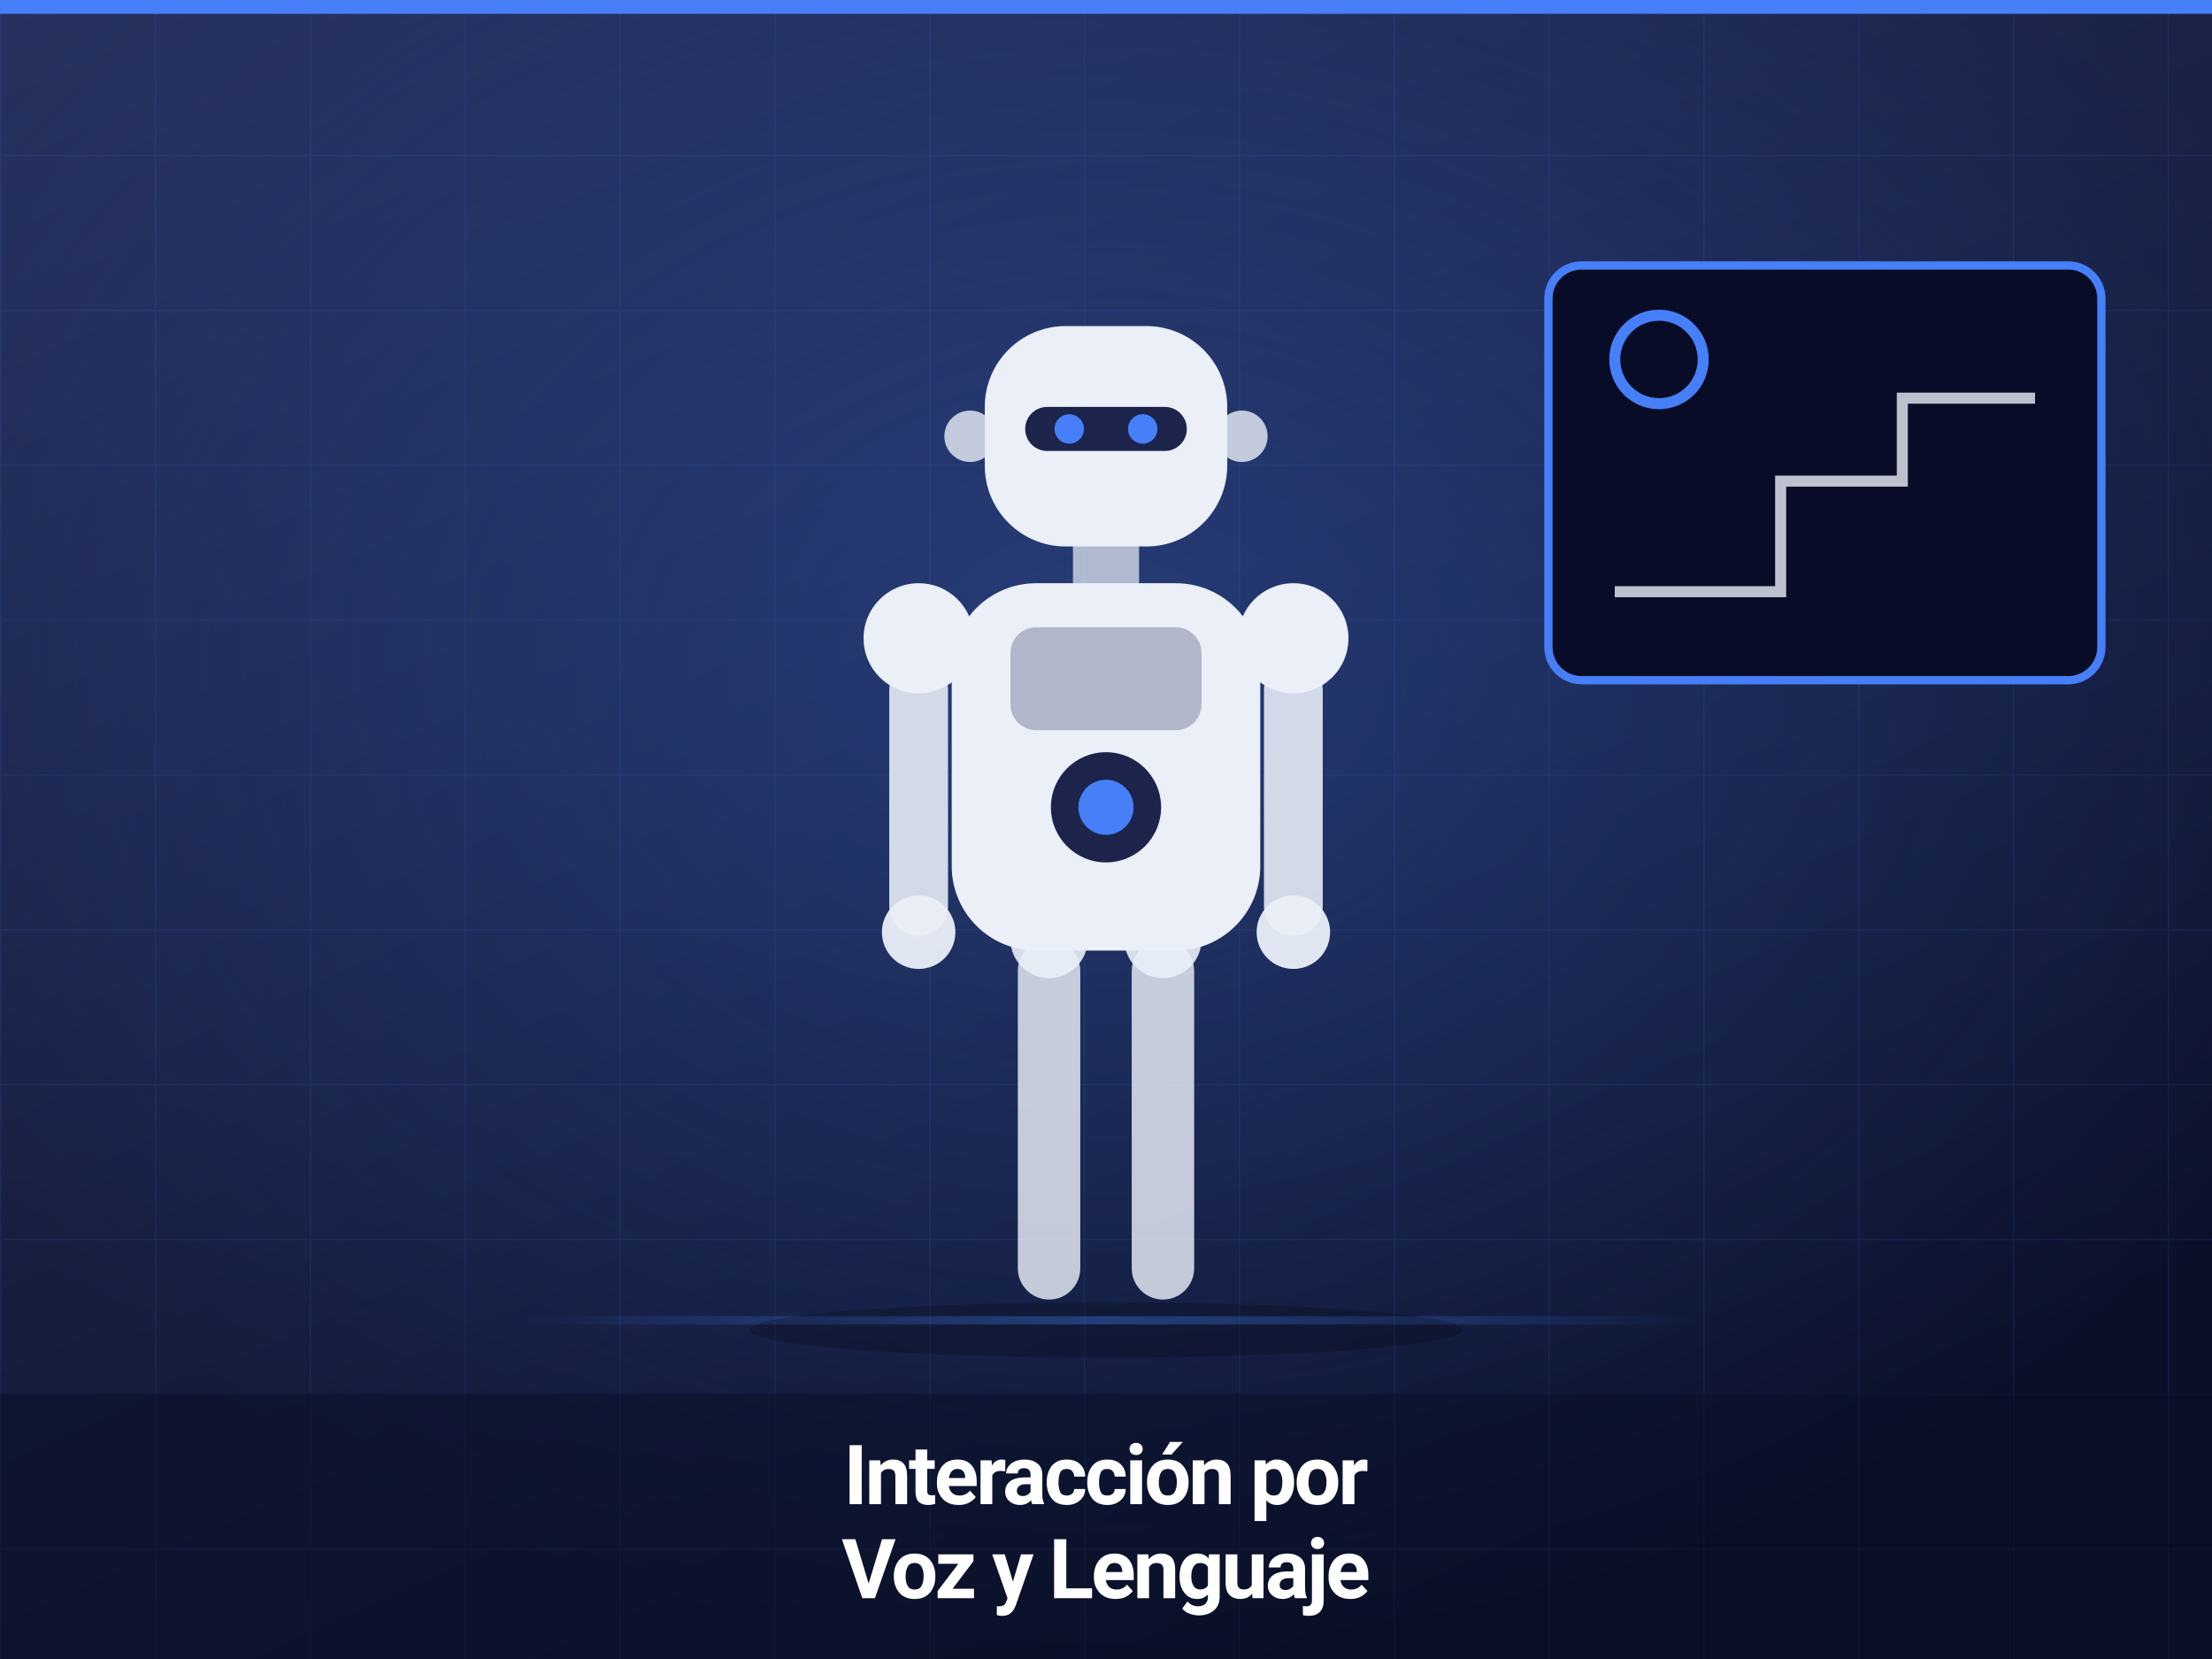
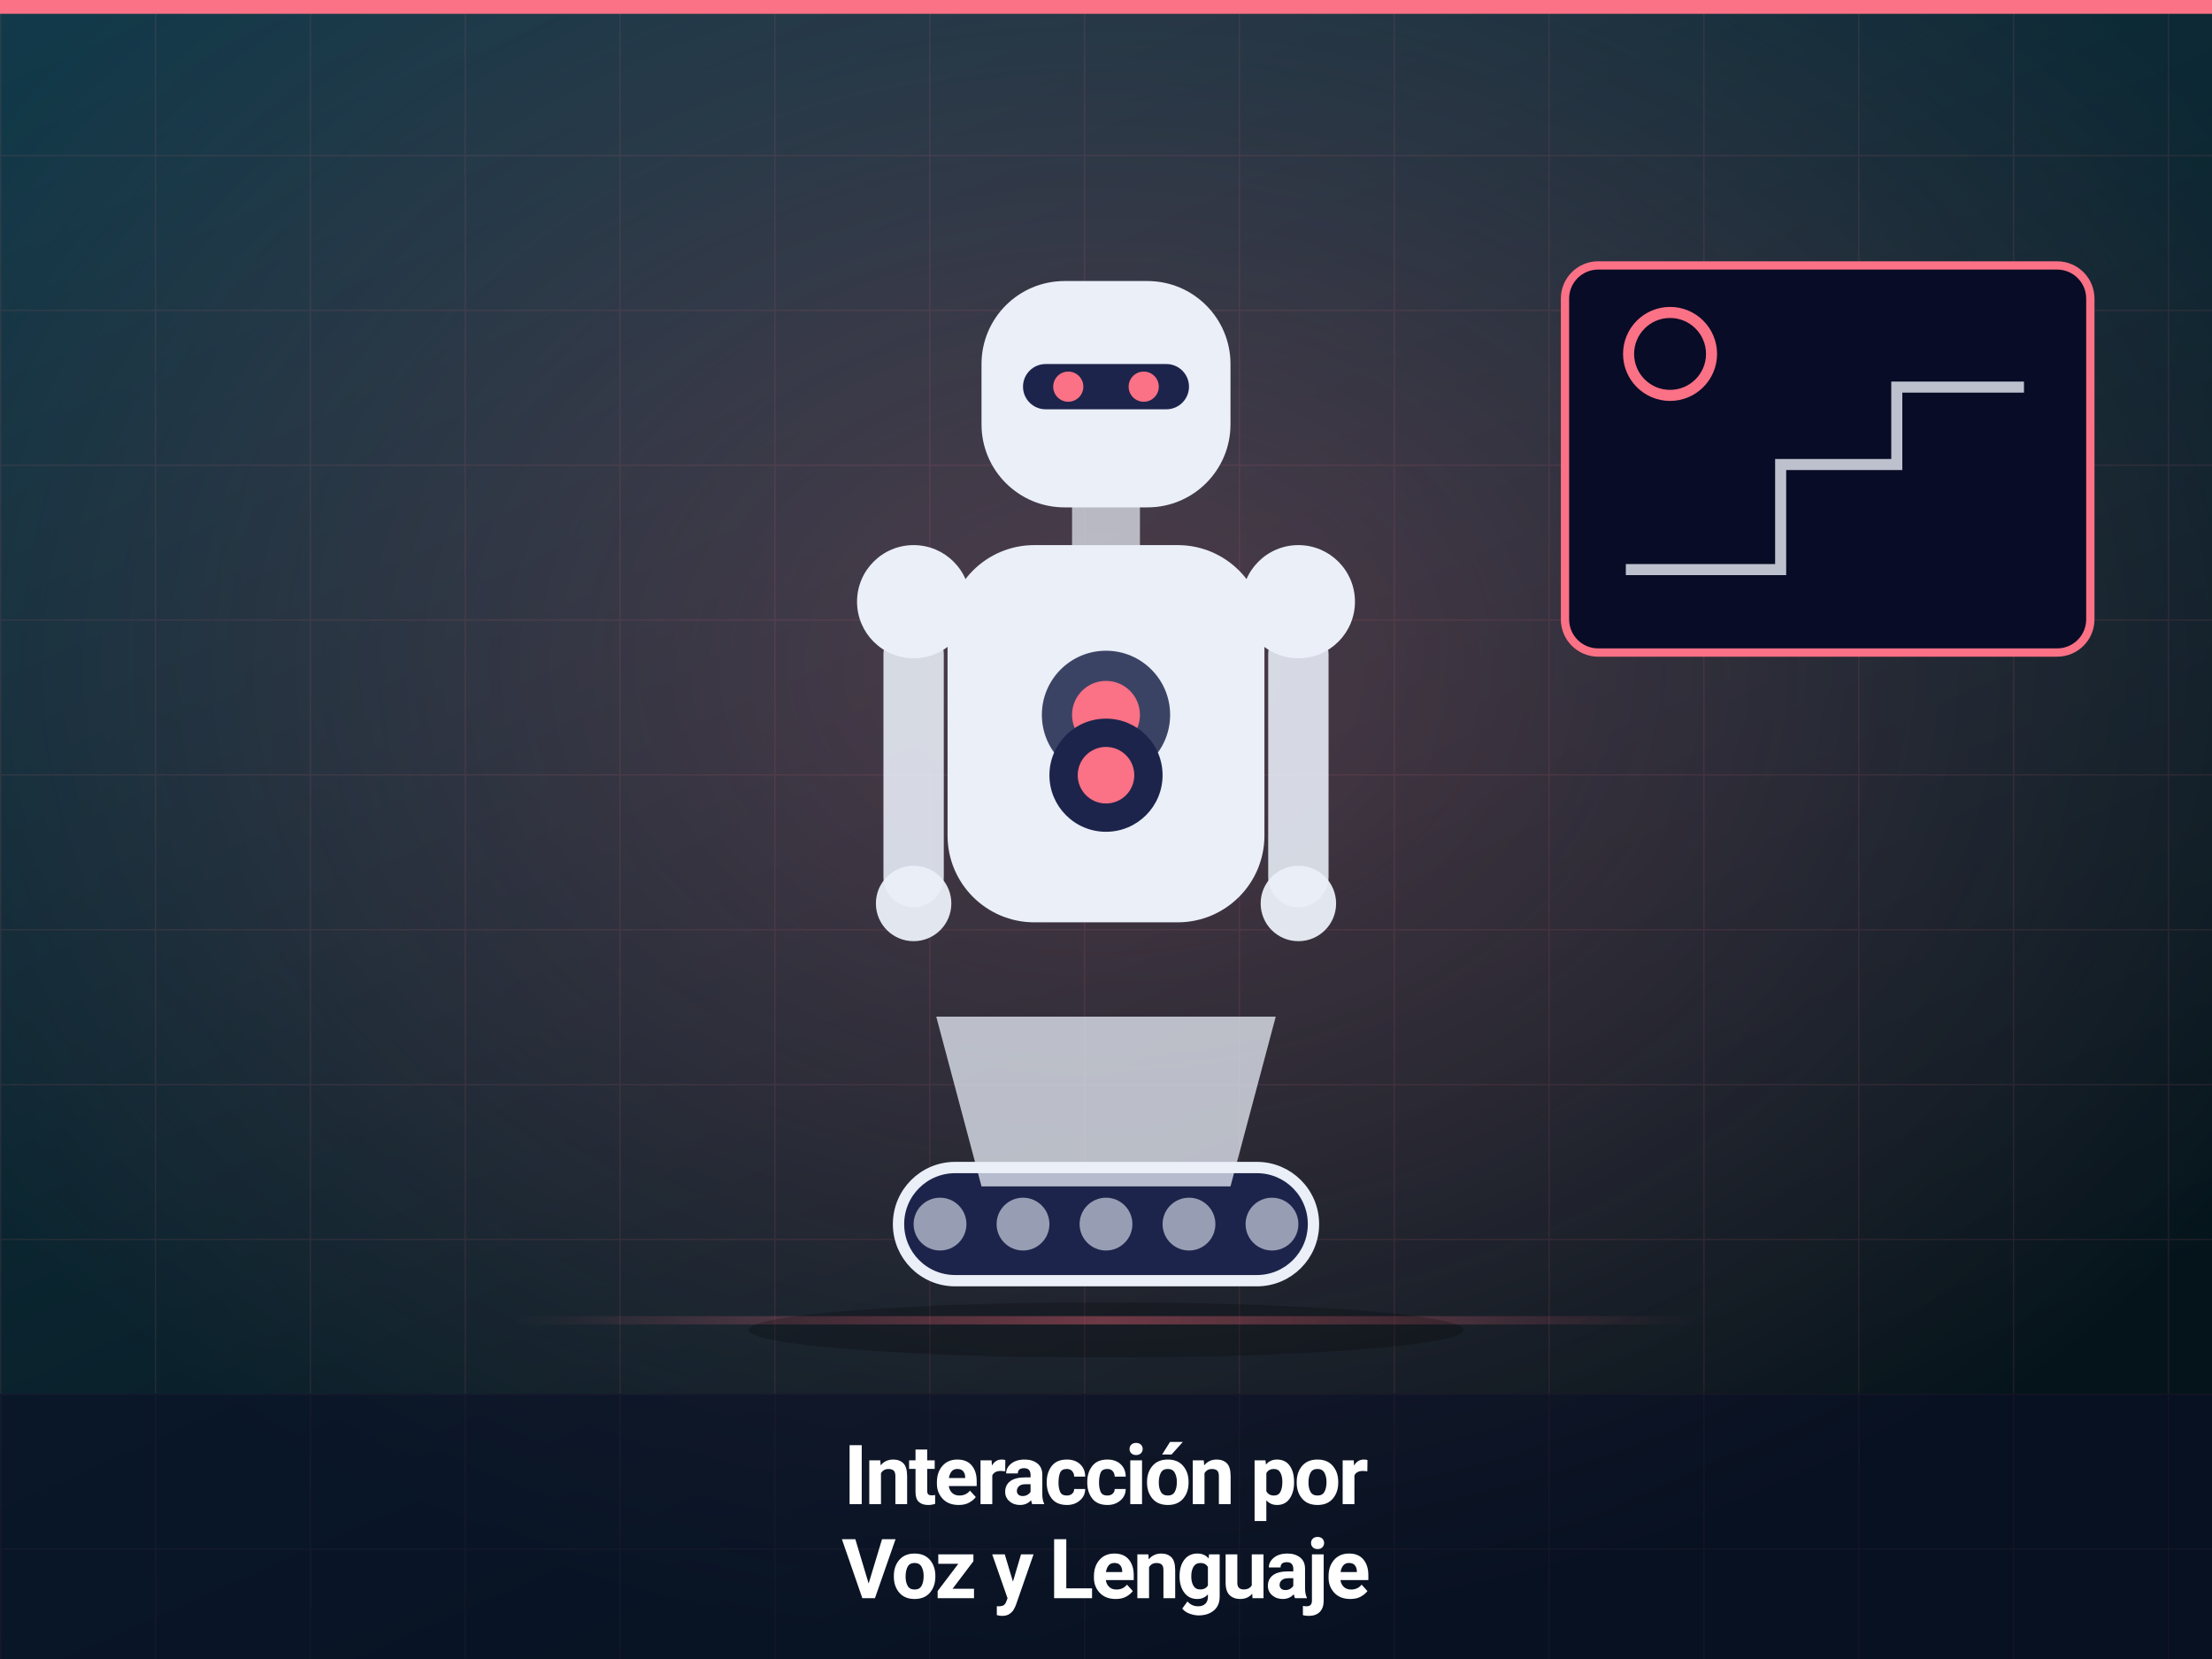
<svg xmlns="http://www.w3.org/2000/svg" viewBox="0 0 800 600" width="800" height="600">
  <defs>
    <linearGradient id="f" x1="0" y1="0" x2=".6" y2="1">
-       <stop offset="0" stop-color="#26315f" />
-       <stop offset="1" stop-color="#0b1029" />
+       <stop offset="0" stop-color="#123a4a" />
+       <stop offset="1" stop-color="#05141b" />
    </linearGradient>
    <radialGradient id="halo" cx="50%" cy="40%" r="60%">
-       <stop offset="0" stop-color="#467ff7" stop-opacity=".28" />
-       <stop offset="1" stop-color="#467ff7" stop-opacity="0" />
+       <stop offset="0" stop-color="#fb7185" stop-opacity=".28" />
+       <stop offset="1" stop-color="#fb7185" stop-opacity="0" />
    </radialGradient>
    <pattern id="rej" width="56" height="56" patternUnits="userSpaceOnUse">
-       <path d="M56 0H0V56" fill="none" stroke="#467ff7" stroke-opacity=".10" />
+       <path d="M56 0H0V56" fill="none" stroke="#fb7185" stroke-opacity=".10" />
    </pattern>
    <linearGradient id="suelo" x1="0" y1="0" x2="1" y2="0">
-       <stop offset="0" stop-color="#467ff7" stop-opacity="0" />
-       <stop offset=".5" stop-color="#467ff7" stop-opacity=".5" />
-       <stop offset="1" stop-color="#467ff7" stop-opacity="0" />
+       <stop offset="0" stop-color="#fb7185" stop-opacity="0" />
+       <stop offset=".5" stop-color="#fb7185" stop-opacity=".5" />
+       <stop offset="1" stop-color="#fb7185" stop-opacity="0" />
    </linearGradient>
  </defs>
  <rect width="800" height="600" fill="url(#f)" />
  <rect width="800" height="600" fill="url(#rej)" />
  <rect width="800" height="600" fill="url(#halo)" />
-   <rect x="0" y="0" width="800" height="5" fill="#467ff7" />
-   <rect x="560" y="96" width="200" height="150" rx="12" fill="#080c26" stroke="#467ff7" stroke-width="3" />
-   <path d="M584 214 h60 v-40 h44 v-30 h48" fill="none" stroke="#eaeff8" stroke-width="4" opacity=".8" />
-   <circle cx="600" cy="130" r="16" fill="none" stroke="#467ff7" stroke-width="4" />
-   <rect x="185.0" y="476" width="430" height="3" fill="url(#suelo)" />
-   <ellipse cx="400" cy="481" rx="129.0" ry="10" fill="#000" opacity=".22" />
+   <rect x="0" y="0" width="800" height="5" fill="#fb7185" />
+   <rect x="566" y="96" width="190" height="140" rx="12" fill="#080c26" stroke="#fb7185" stroke-width="3" />
+   <path d="M588 206 h56 v-38 h42 v-28 h46" fill="none" stroke="#eaeff8" stroke-width="4" opacity=".8" />
+   <circle cx="604" cy="128" r="15" fill="none" stroke="#fb7185" stroke-width="4" />
+   <rect x="184.5" y="476" width="431" height="3" fill="url(#suelo)" />
+   <ellipse cx="400" cy="481" rx="129.3" ry="10" fill="#000" opacity=".22" />
  <g opacity="1.0">
-     <rect x="368.114" y="339.8" width="22.586" height="130.2" rx="11.293" fill="#eaeff8" opacity=".82" />
-     <circle cx="379.407" cy="339.8" r="13.95" fill="#eaeff8" opacity=".9" />
-     <rect x="409.3" y="339.8" width="22.586" height="130.2" rx="11.293" fill="#eaeff8" opacity=".82" />
-     <circle cx="420.593" cy="339.8" r="13.95" fill="#eaeff8" opacity=".9" />
-     <rect x="344.2" y="210.929" width="111.6" height="132.857" rx="30.557" fill="#eaeff8" />
-     <rect x="365.457" y="226.871" width="69.086" height="37.2" rx="9.3" fill="#1c244b" opacity=".28" />
-     <circle cx="400" cy="291.971" r="19.929" fill="#1c244b" />
-     <circle cx="400" cy="291.971" r="9.964" fill="#467ff7" />
-     <circle cx="332.243" cy="230.857" r="19.929" fill="#eaeff8" />
-     <rect x="321.614" y="238.829" width="21.257" height="99.643" rx="10.629" fill="#eaeff8" opacity=".88" />
-     <circle cx="332.243" cy="337.143" r="13.286" fill="#eaeff8" opacity=".95" />
-     <circle cx="467.757" cy="230.857" r="19.929" fill="#eaeff8" />
-     <rect x="457.129" y="238.829" width="21.257" height="99.643" rx="10.629" fill="#eaeff8" opacity=".88" />
-     <circle cx="467.757" cy="337.143" r="13.286" fill="#eaeff8" opacity=".95" />
-     <rect x="388.043" y="194.986" width="23.914" height="18.6" fill="#eaeff8" opacity=".7" />
-     <rect x="356.157" y="117.929" width="87.686" height="79.714" rx="29.229" fill="#eaeff8" />
-     <rect x="370.771" y="147.157" width="58.457" height="15.943" rx="7.971" fill="#1c244b" />
-     <circle cx="386.714" cy="155.129" r="5.314" fill="#467ff7" />
-     <circle cx="413.286" cy="155.129" r="5.314" fill="#467ff7" />
-     <circle cx="350.843" cy="157.786" r="9.3" fill="#eaeff8" opacity=".8" />
-     <circle cx="449.157" cy="157.786" r="9.3" fill="#eaeff8" opacity=".8" />
+     <rect x="324.964" y="422.25" width="150.071" height="40.929" rx="20.464" fill="#1c244b" stroke="#eaeff8" stroke-width="4.093" />
+     <circle cx="339.971" cy="442.714" r="9.55" fill="#eaeff8" opacity=".6" />
+     <circle cx="369.986" cy="442.714" r="9.55" fill="#eaeff8" opacity=".6" />
+     <circle cx="400.0" cy="442.714" r="9.55" fill="#eaeff8" opacity=".6" />
+     <circle cx="430.014" cy="442.714" r="9.55" fill="#eaeff8" opacity=".6" />
+     <circle cx="460.029" cy="442.714" r="9.55" fill="#eaeff8" opacity=".6" />
+     <path d="M338.607 367.679 h122.786 l-16.371 61.393 h-90.043 z" fill="#eaeff8" opacity=".75" />
+     <rect x="342.7" y="197.143" width="114.6" height="136.429" rx="31.379" fill="#eaeff8" />
+     <circle cx="400" cy="258.536" r="23.193" fill="#1c244b" opacity=".85" />
+     <circle cx="400" cy="258.536" r="12.279" fill="#fb7185" />
+     <circle cx="400" cy="280.364" r="20.464" fill="#1c244b" />
+     <circle cx="400" cy="280.364" r="10.232" fill="#fb7185" />
+     <circle cx="330.421" cy="217.607" r="20.464" fill="#eaeff8" />
+     <rect x="319.507" y="225.793" width="21.829" height="102.321" rx="10.914" fill="#eaeff8" opacity=".88" />
+     <circle cx="330.421" cy="326.75" r="13.643" fill="#eaeff8" opacity=".95" />
+     <circle cx="469.579" cy="217.607" r="20.464" fill="#eaeff8" />
+     <rect x="458.664" y="225.793" width="21.829" height="102.321" rx="10.914" fill="#eaeff8" opacity=".88" />
+     <circle cx="469.579" cy="326.75" r="13.643" fill="#eaeff8" opacity=".95" />
+     <rect x="387.721" y="180.771" width="24.557" height="19.1" fill="#eaeff8" opacity=".7" />
+     <rect x="354.979" y="101.643" width="90.043" height="81.857" rx="30.014" fill="#eaeff8" />
+     <rect x="369.986" y="131.657" width="60.029" height="16.371" rx="8.186" fill="#1c244b" />
+     <circle cx="386.357" cy="139.843" r="5.457" fill="#fb7185" />
+     <circle cx="413.643" cy="139.843" r="5.457" fill="#fb7185" />
  </g>
  <rect x="0" y="504" width="800" height="96" fill="#0a0f26" opacity=".55" />
  <text x="400.0" y="544" text-anchor="middle" font-family="system-ui,-apple-system,Segoe UI,Roboto,Helvetica,Arial,sans-serif" font-size="30" font-weight="700" fill="#ffffff" letter-spacing="-1">Interacción por</text>
  <text x="400.0" y="578" text-anchor="middle" font-family="system-ui,-apple-system,Segoe UI,Roboto,Helvetica,Arial,sans-serif" font-size="30" font-weight="700" fill="#ffffff" letter-spacing="-1">Voz y Lenguaje</text>
</svg>
